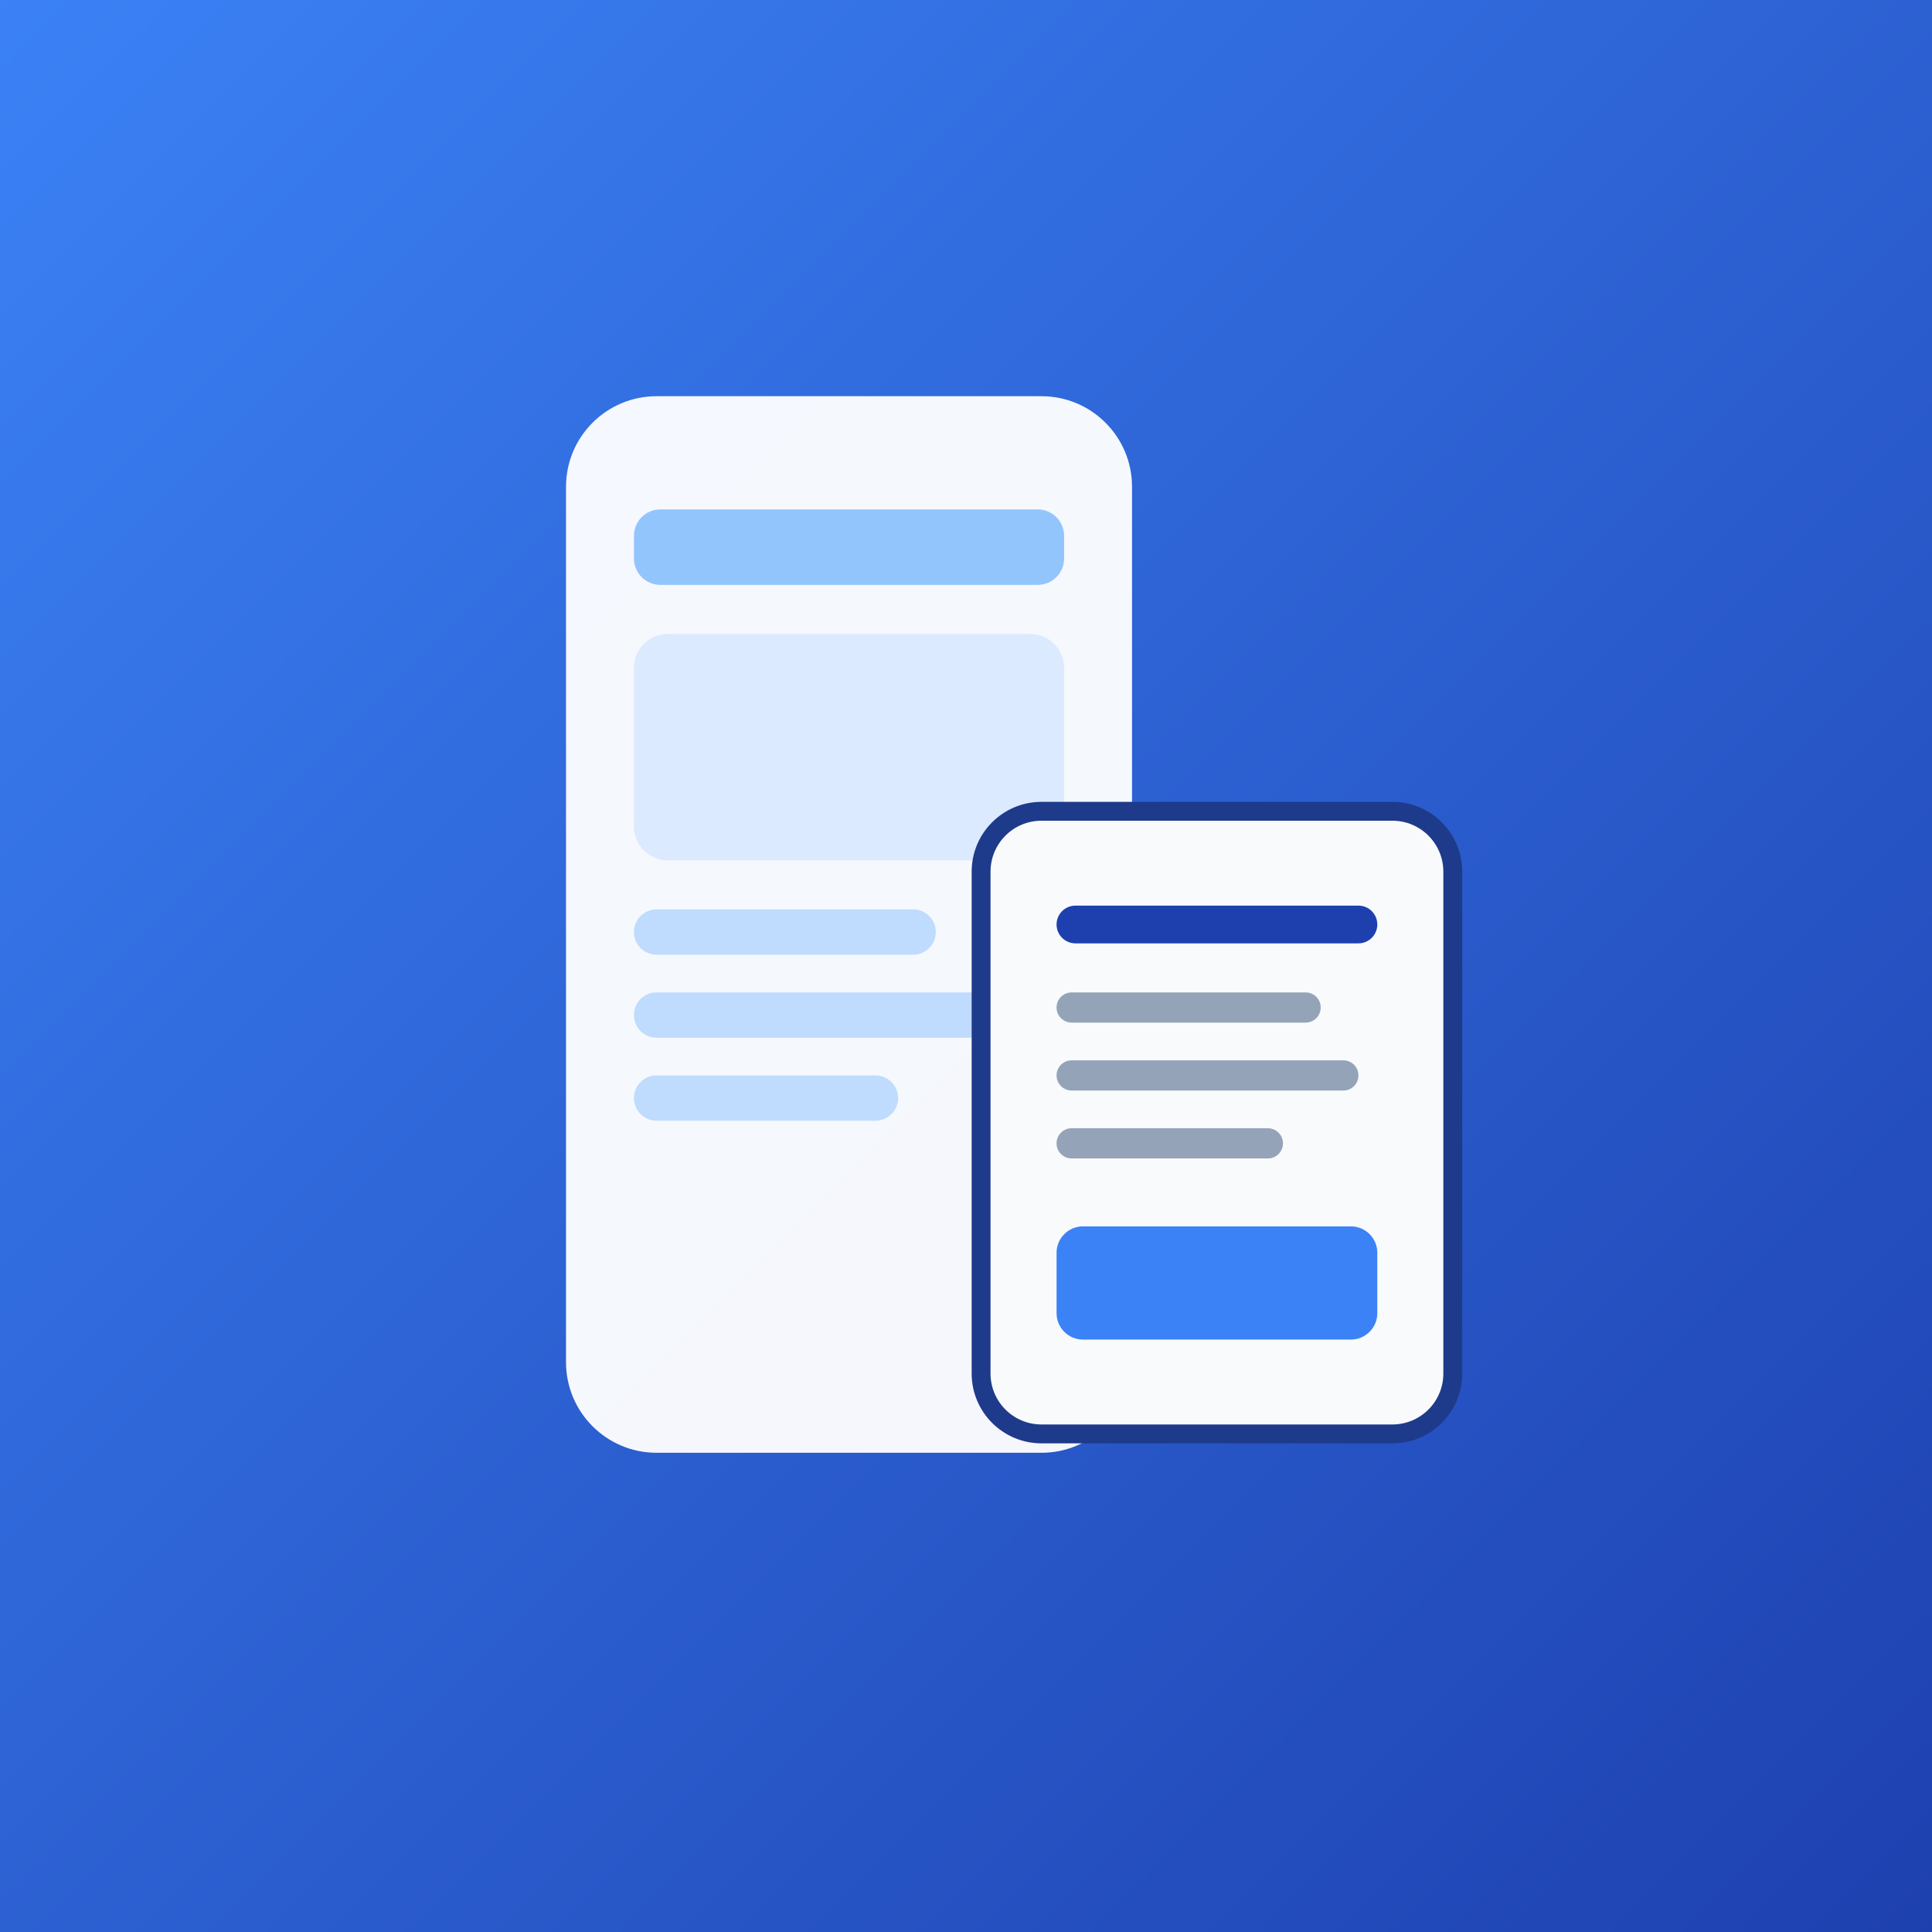
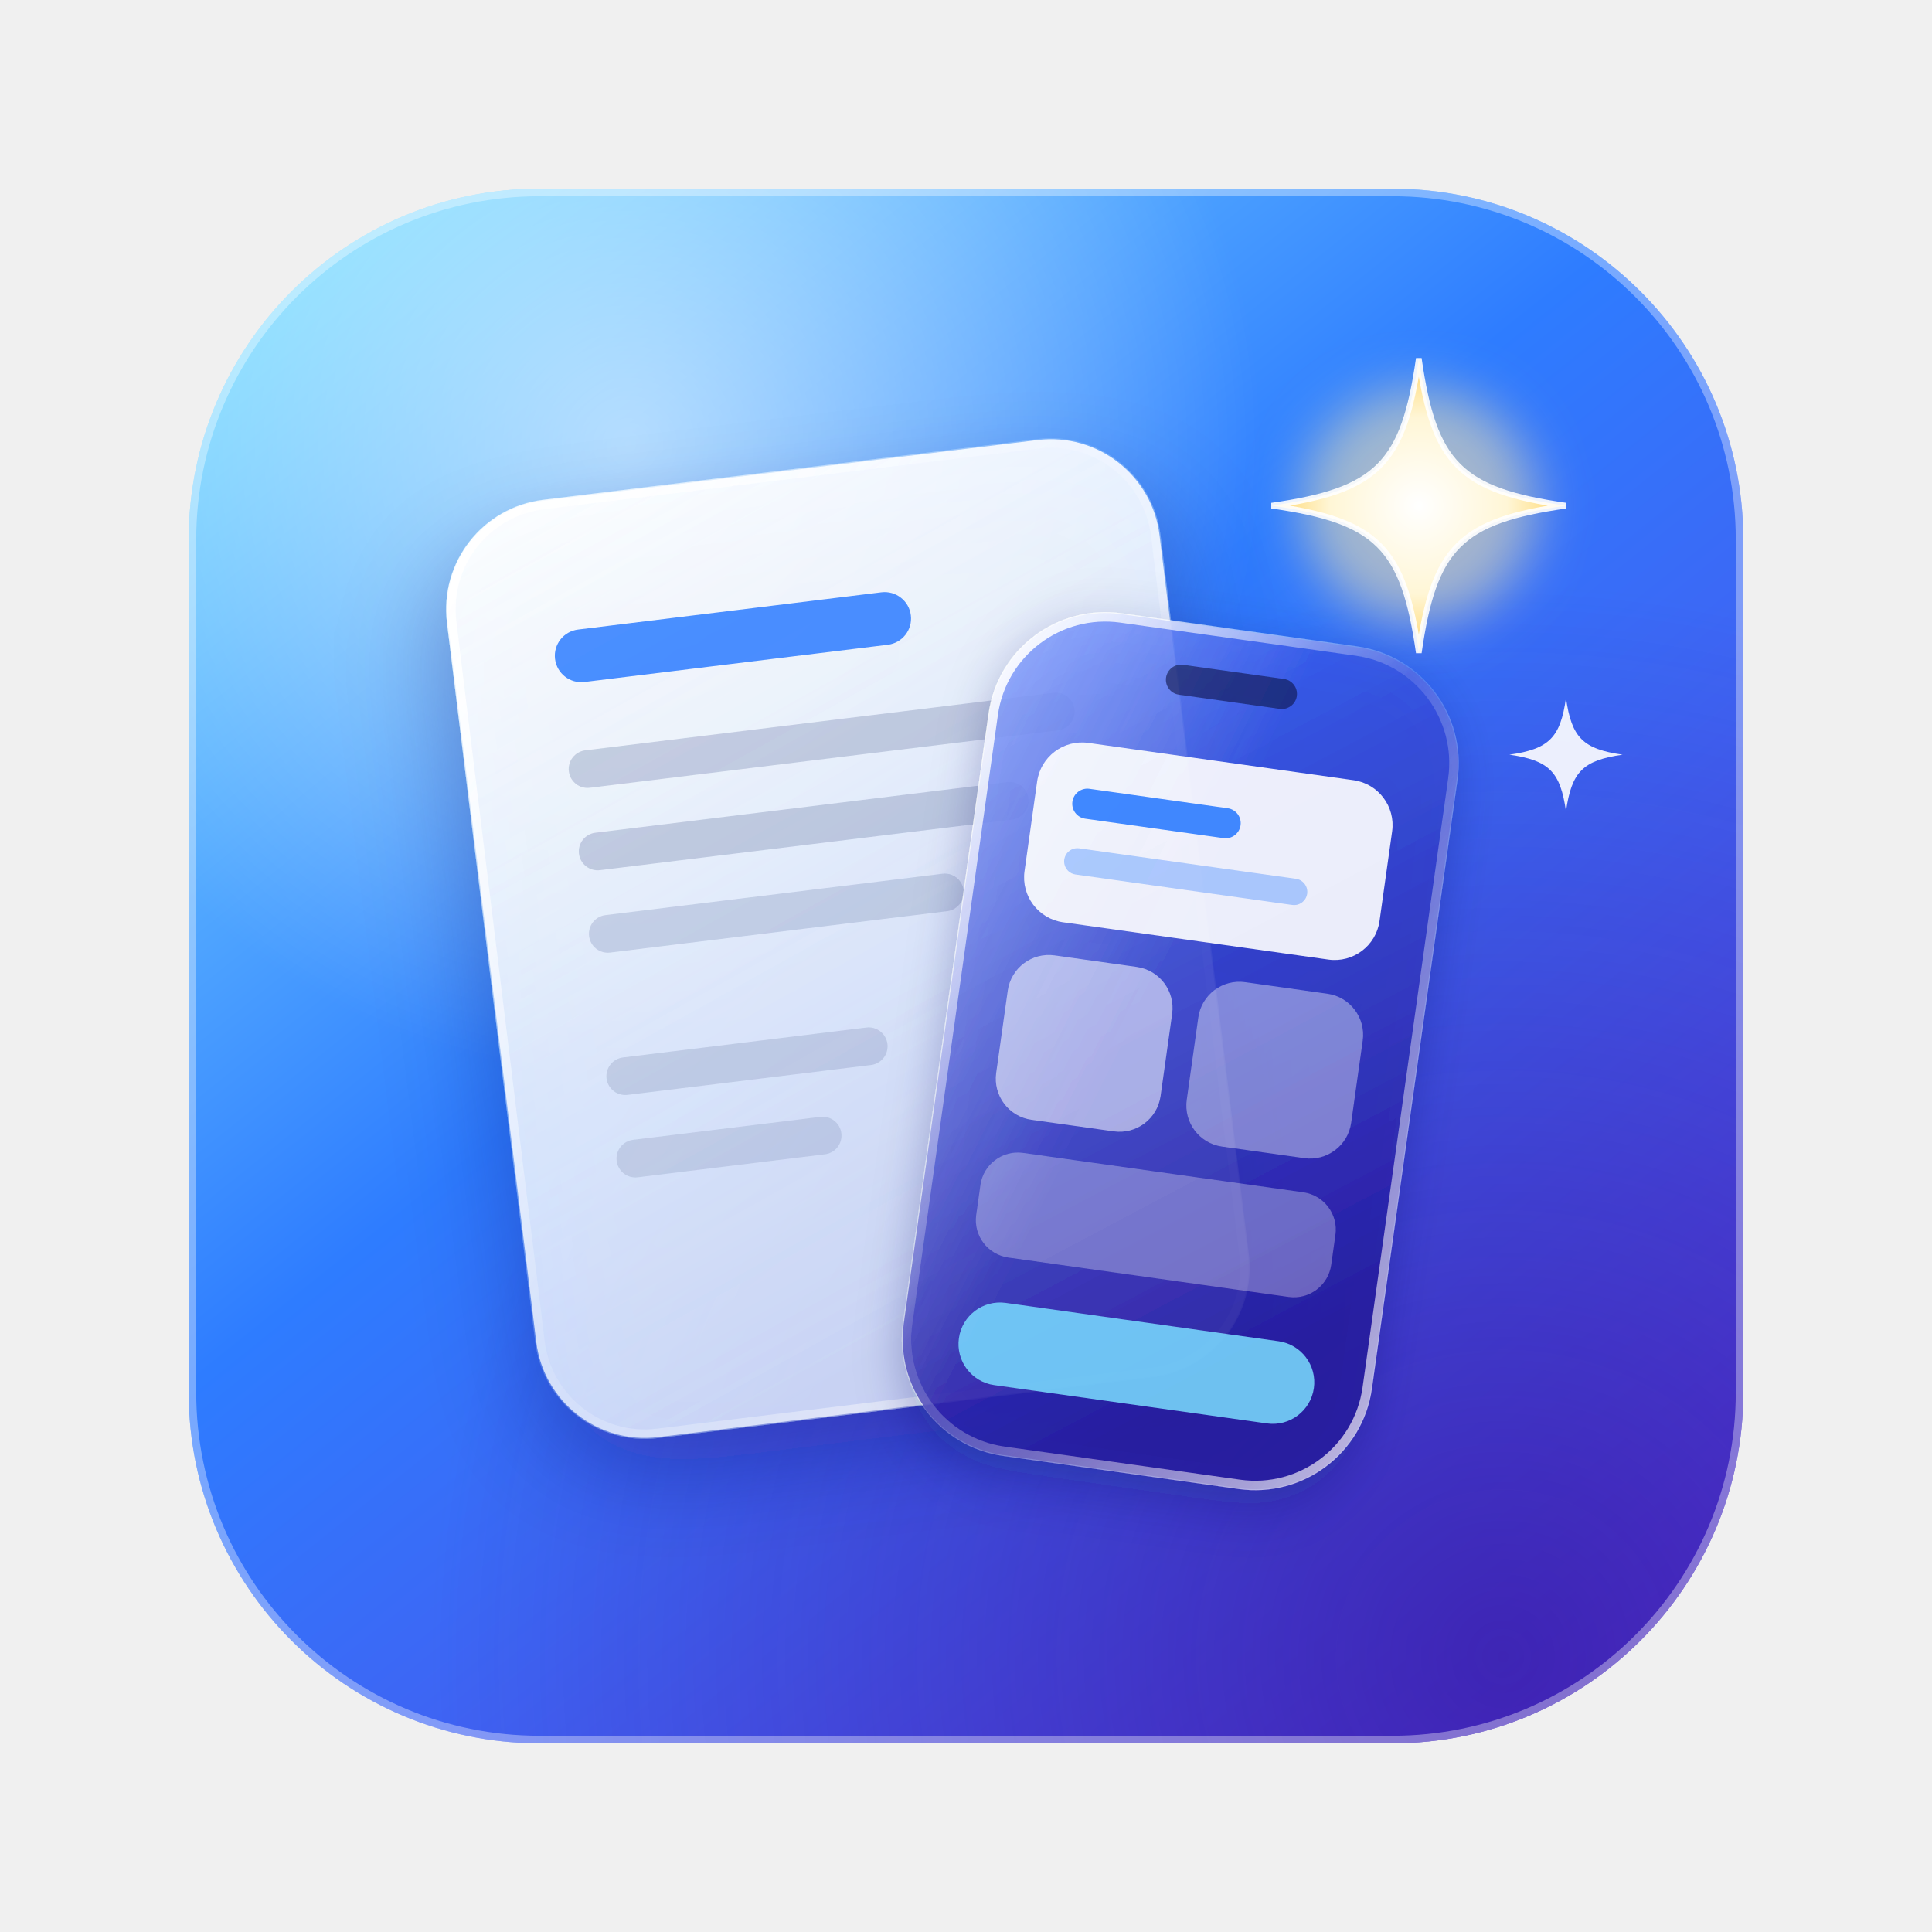
<svg xmlns="http://www.w3.org/2000/svg" width="1024" height="1024" viewBox="0 0 1024 1024">
  <defs>
-     <linearGradient id="bg" x1="0" y1="0" x2="1" y2="1">
-       <stop offset="0" stop-color="#3b82f6" />
-       <stop offset="1" stop-color="#1e40af" />
+     <linearGradient id="bg" x1="0.1" y1="0" x2="0.9" y2="1">
+       <stop offset="0" stop-color="#7BDCFF" />
+       <stop offset="0.42" stop-color="#2E7CFF" />
+       <stop offset="1" stop-color="#5A3BE0" />
    </linearGradient>
+     <radialGradient id="bgGlow" cx="0.28" cy="0.16" r="0.75">
+       <stop offset="0" stop-color="#FFFFFF" stop-opacity="0.55" />
+       <stop offset="0.55" stop-color="#FFFFFF" stop-opacity="0" />
+     </radialGradient>
+     <radialGradient id="bgDeep" cx="0.85" cy="0.95" r="0.7">
+       <stop offset="0" stop-color="#2A0E8F" stop-opacity="0.55" />
+       <stop offset="1" stop-color="#2A0E8F" stop-opacity="0" />
+     </radialGradient>
+     <linearGradient id="paper" x1="0" y1="0" x2="0.3" y2="1">
+       <stop offset="0" stop-color="#FFFFFF" stop-opacity="0.96" />
+       <stop offset="1" stop-color="#EAF2FF" stop-opacity="0.78" />
+     </linearGradient>
+     <linearGradient id="rim" x1="0" y1="0" x2="1" y2="1">
+       <stop offset="0" stop-color="#FFFFFF" stop-opacity="1" />
+       <stop offset="0.45" stop-color="#FFFFFF" stop-opacity="0.12" />
+       <stop offset="1" stop-color="#FFFFFF" stop-opacity="0.7" />
+     </linearGradient>
+     <linearGradient id="phone" x1="0" y1="0" x2="0.4" y2="1">
+       <stop offset="0" stop-color="#3D6BFF" stop-opacity="0.82" />
+       <stop offset="1" stop-color="#2A1C9E" stop-opacity="0.9" />
+     </linearGradient>
+     <linearGradient id="phoneSheen" x1="0" y1="0" x2="1" y2="0.6">
+       <stop offset="0" stop-color="#FFFFFF" stop-opacity="0.38" />
+       <stop offset="0.5" stop-color="#FFFFFF" stop-opacity="0" />
+     </linearGradient>
+     <radialGradient id="spark" cx="0.5" cy="0.5" r="0.5">
+       <stop offset="0" stop-color="#FFFFFF" />
+       <stop offset="0.6" stop-color="#FFF6D6" />
+       <stop offset="1" stop-color="#FFD66B" />
+     </radialGradient>
+     <filter id="shadow" x="-30%" y="-30%" width="160%" height="160%">
+       <feDropShadow dx="0" dy="22" stdDeviation="26" flood-color="#160A6B" flood-opacity="0.38" />
+     </filter>
+     <filter id="softShadow" x="-30%" y="-30%" width="160%" height="160%">
+       <feDropShadow dx="0" dy="10" stdDeviation="14" flood-color="#0B1460" flood-opacity="0.3" />
+     </filter>
+     <filter id="glow" x="-100%" y="-100%" width="300%" height="300%">
+       <feGaussianBlur stdDeviation="14" />
+     </filter>
+     <clipPath id="squircle">
+       <rect x="100" y="100" width="824" height="824" rx="186" />
+     </clipPath>
  </defs>
-   <rect x="0" y="0" width="1024" height="1024" fill="url(#bg)" />
-   <rect x="300" y="210" width="300" height="560" rx="48" fill="#ffffff" opacity="0.95" />
-   <rect x="336" y="270" width="228" height="40" rx="14" fill="#93c5fd" />
-   <rect x="336" y="336" width="228" height="120" rx="18" fill="#dbeafe" />
-   <rect x="336" y="482" width="160" height="24" rx="12" fill="#bfdbfe" />
-   <rect x="336" y="526" width="200" height="24" rx="12" fill="#bfdbfe" />
-   <rect x="336" y="570" width="140" height="24" rx="12" fill="#bfdbfe" />
-   <rect x="520" y="430" width="250" height="330" rx="32" fill="#f8fafc" stroke="#1e3a8a" stroke-width="10" />
-   <rect x="560" y="480" width="170" height="20" rx="10" fill="#1e40af" />
-   <rect x="560" y="526" width="140" height="16" rx="8" fill="#94a3b8" />
-   <rect x="560" y="562" width="160" height="16" rx="8" fill="#94a3b8" />
-   <rect x="560" y="598" width="120" height="16" rx="8" fill="#94a3b8" />
-   <rect x="560" y="650" width="170" height="60" rx="14" fill="#3b82f6" />
+   <g clip-path="url(#squircle)">
+     <rect x="100" y="100" width="824" height="824" fill="url(#bg)" />
+     <rect x="100" y="100" width="824" height="824" fill="url(#bgDeep)" />
+     <rect x="100" y="100" width="824" height="824" fill="url(#bgGlow)" />
+   </g>
+   <rect x="102" y="102" width="820" height="820" rx="184" fill="none" stroke="#FFFFFF" stroke-opacity="0.35" stroke-width="4" />
+   <g transform="rotate(-7 430 520)" filter="url(#shadow)">
+     <rect x="262" y="250" width="380" height="500" rx="58" fill="url(#paper)" />
+     <rect x="264" y="252" width="376" height="496" rx="56" fill="none" stroke="url(#rim)" stroke-width="5" />
+     <rect x="316" y="320" width="190" height="28" rx="14" fill="#2E7CFF" fill-opacity="0.85" />
+     <rect x="316" y="384" width="270" height="20" rx="10" fill="#5A6B9A" fill-opacity="0.28" />
+     <rect x="316" y="428" width="240" height="20" rx="10" fill="#5A6B9A" fill-opacity="0.28" />
+     <rect x="316" y="472" width="200" height="20" rx="10" fill="#5A6B9A" fill-opacity="0.22" />
+     <rect x="316" y="548" width="150" height="20" rx="10" fill="#5A6B9A" fill-opacity="0.2" />
+     <rect x="316" y="592" width="120" height="20" rx="10" fill="#5A6B9A" fill-opacity="0.18" />
+   </g>
+   <g transform="rotate(8 610 560)" filter="url(#softShadow)">
+     <rect x="500" y="330" width="250" height="450" rx="62" fill="url(#phone)" />
+     <rect x="500" y="330" width="250" height="450" rx="62" fill="url(#phoneSheen)" />
+     <rect x="502" y="332" width="246" height="446" rx="60" fill="none" stroke="url(#rim)" stroke-width="5" />
+     <rect x="590" y="352" width="70" height="16" rx="8" fill="#0A0F3A" fill-opacity="0.55" />
+     <rect x="530" y="400" width="190" height="96" rx="24" fill="#FFFFFF" fill-opacity="0.9" />
+     <rect x="550" y="424" width="90" height="16" rx="8" fill="#2E7CFF" fill-opacity="0.9" />
+     <rect x="550" y="456" width="130" height="14" rx="7" fill="#2E7CFF" fill-opacity="0.35" />
+     <rect x="530" y="514" width="88" height="88" rx="22" fill="#FFFFFF" fill-opacity="0.55" />
+     <rect x="632" y="514" width="88" height="88" rx="22" fill="#FFFFFF" fill-opacity="0.38" />
+     <rect x="530" y="620" width="190" height="56" rx="20" fill="#FFFFFF" fill-opacity="0.3" />
+     <rect x="530" y="700" width="190" height="44" rx="22" fill="#7BDCFF" fill-opacity="0.85" />
+   </g>
+   <g transform="translate(752 268)">
+     <circle r="62" fill="#FFE9A8" fill-opacity="0.55" filter="url(#glow)" />
+     <path d="M0 -78 C 8 -22, 22 -8, 78 0 C 22 8, 8 22, 0 78 C -8 22, -22 8, -78 0 C -22 -8, -8 -22, 0 -78 Z" fill="url(#spark)" />
+     <path d="M0 -78 C 8 -22, 22 -8, 78 0 C 22 8, 8 22, 0 78 C -8 22, -22 8, -78 0 C -22 -8, -8 -22, 0 -78 Z" fill="none" stroke="#FFFFFF" stroke-opacity="0.9" stroke-width="3" />
+   </g>
+   <g transform="translate(830 400)">
+     <path d="M0 -30 C 3 -9, 9 -3, 30 0 C 9 3, 3 9, 0 30 C -3 9, -9 3, -30 0 C -9 -3, -3 -9, 0 -30 Z" fill="#FFFFFF" fill-opacity="0.9" />
+   </g>
</svg>
